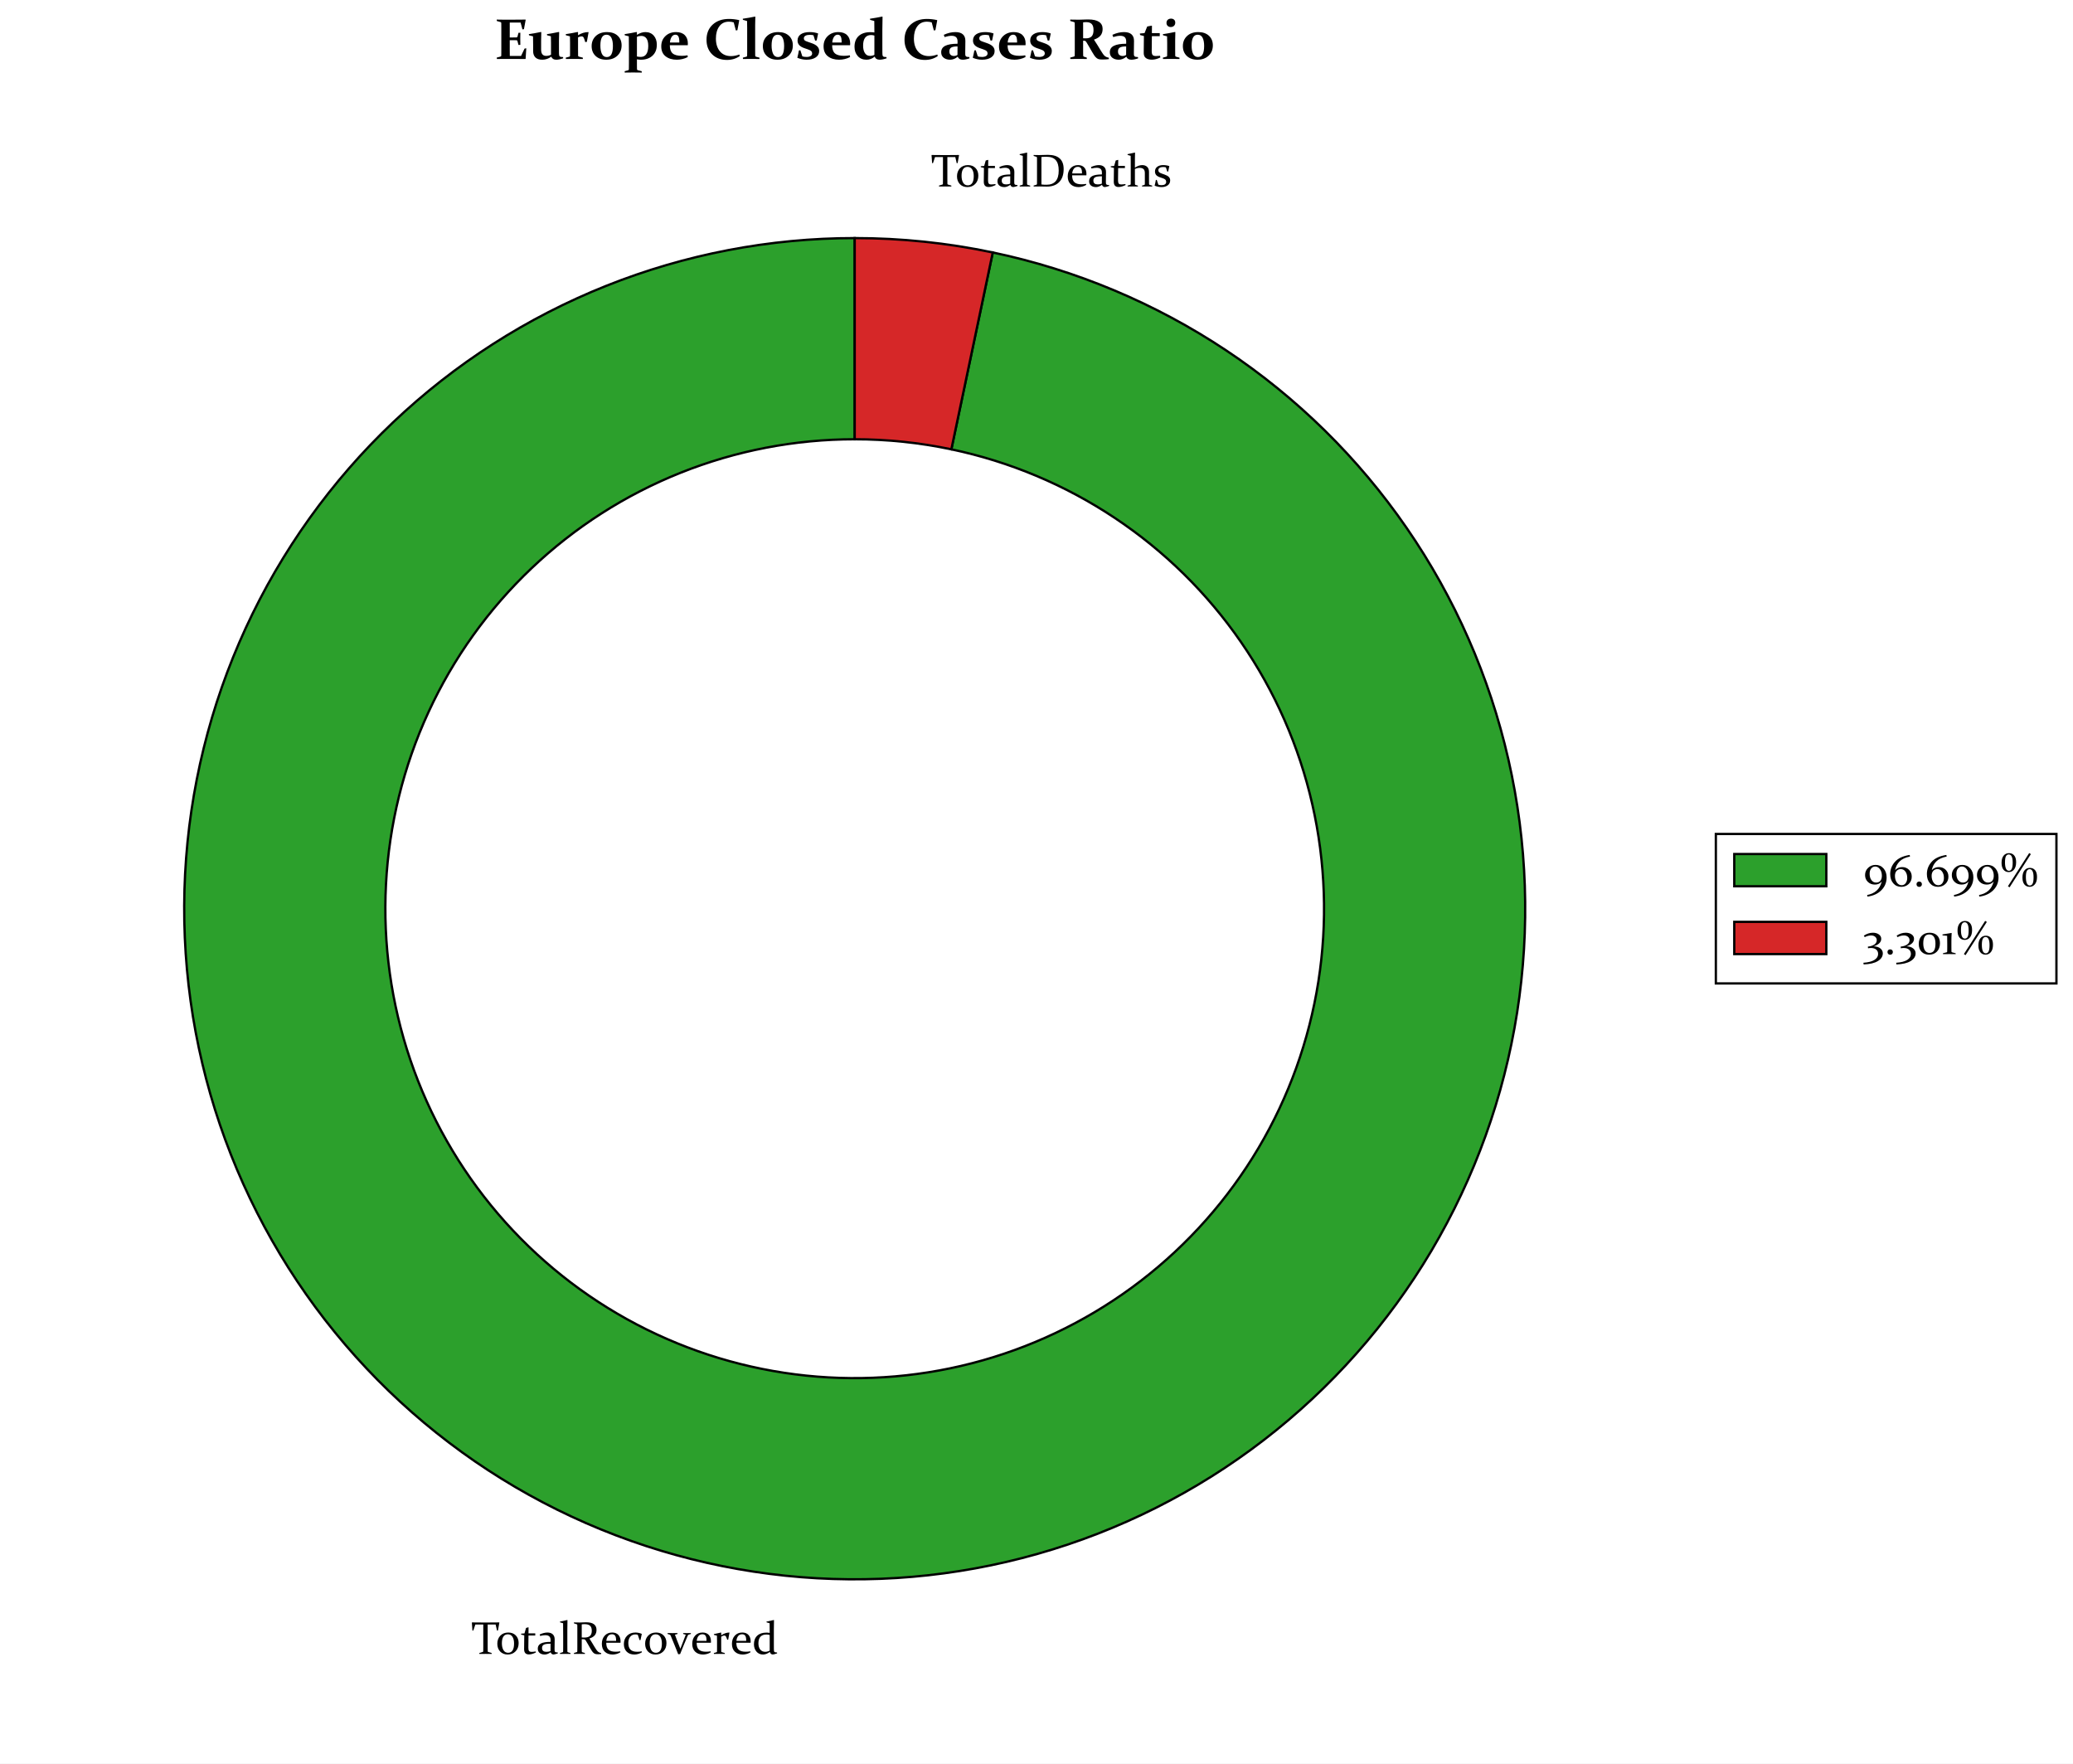
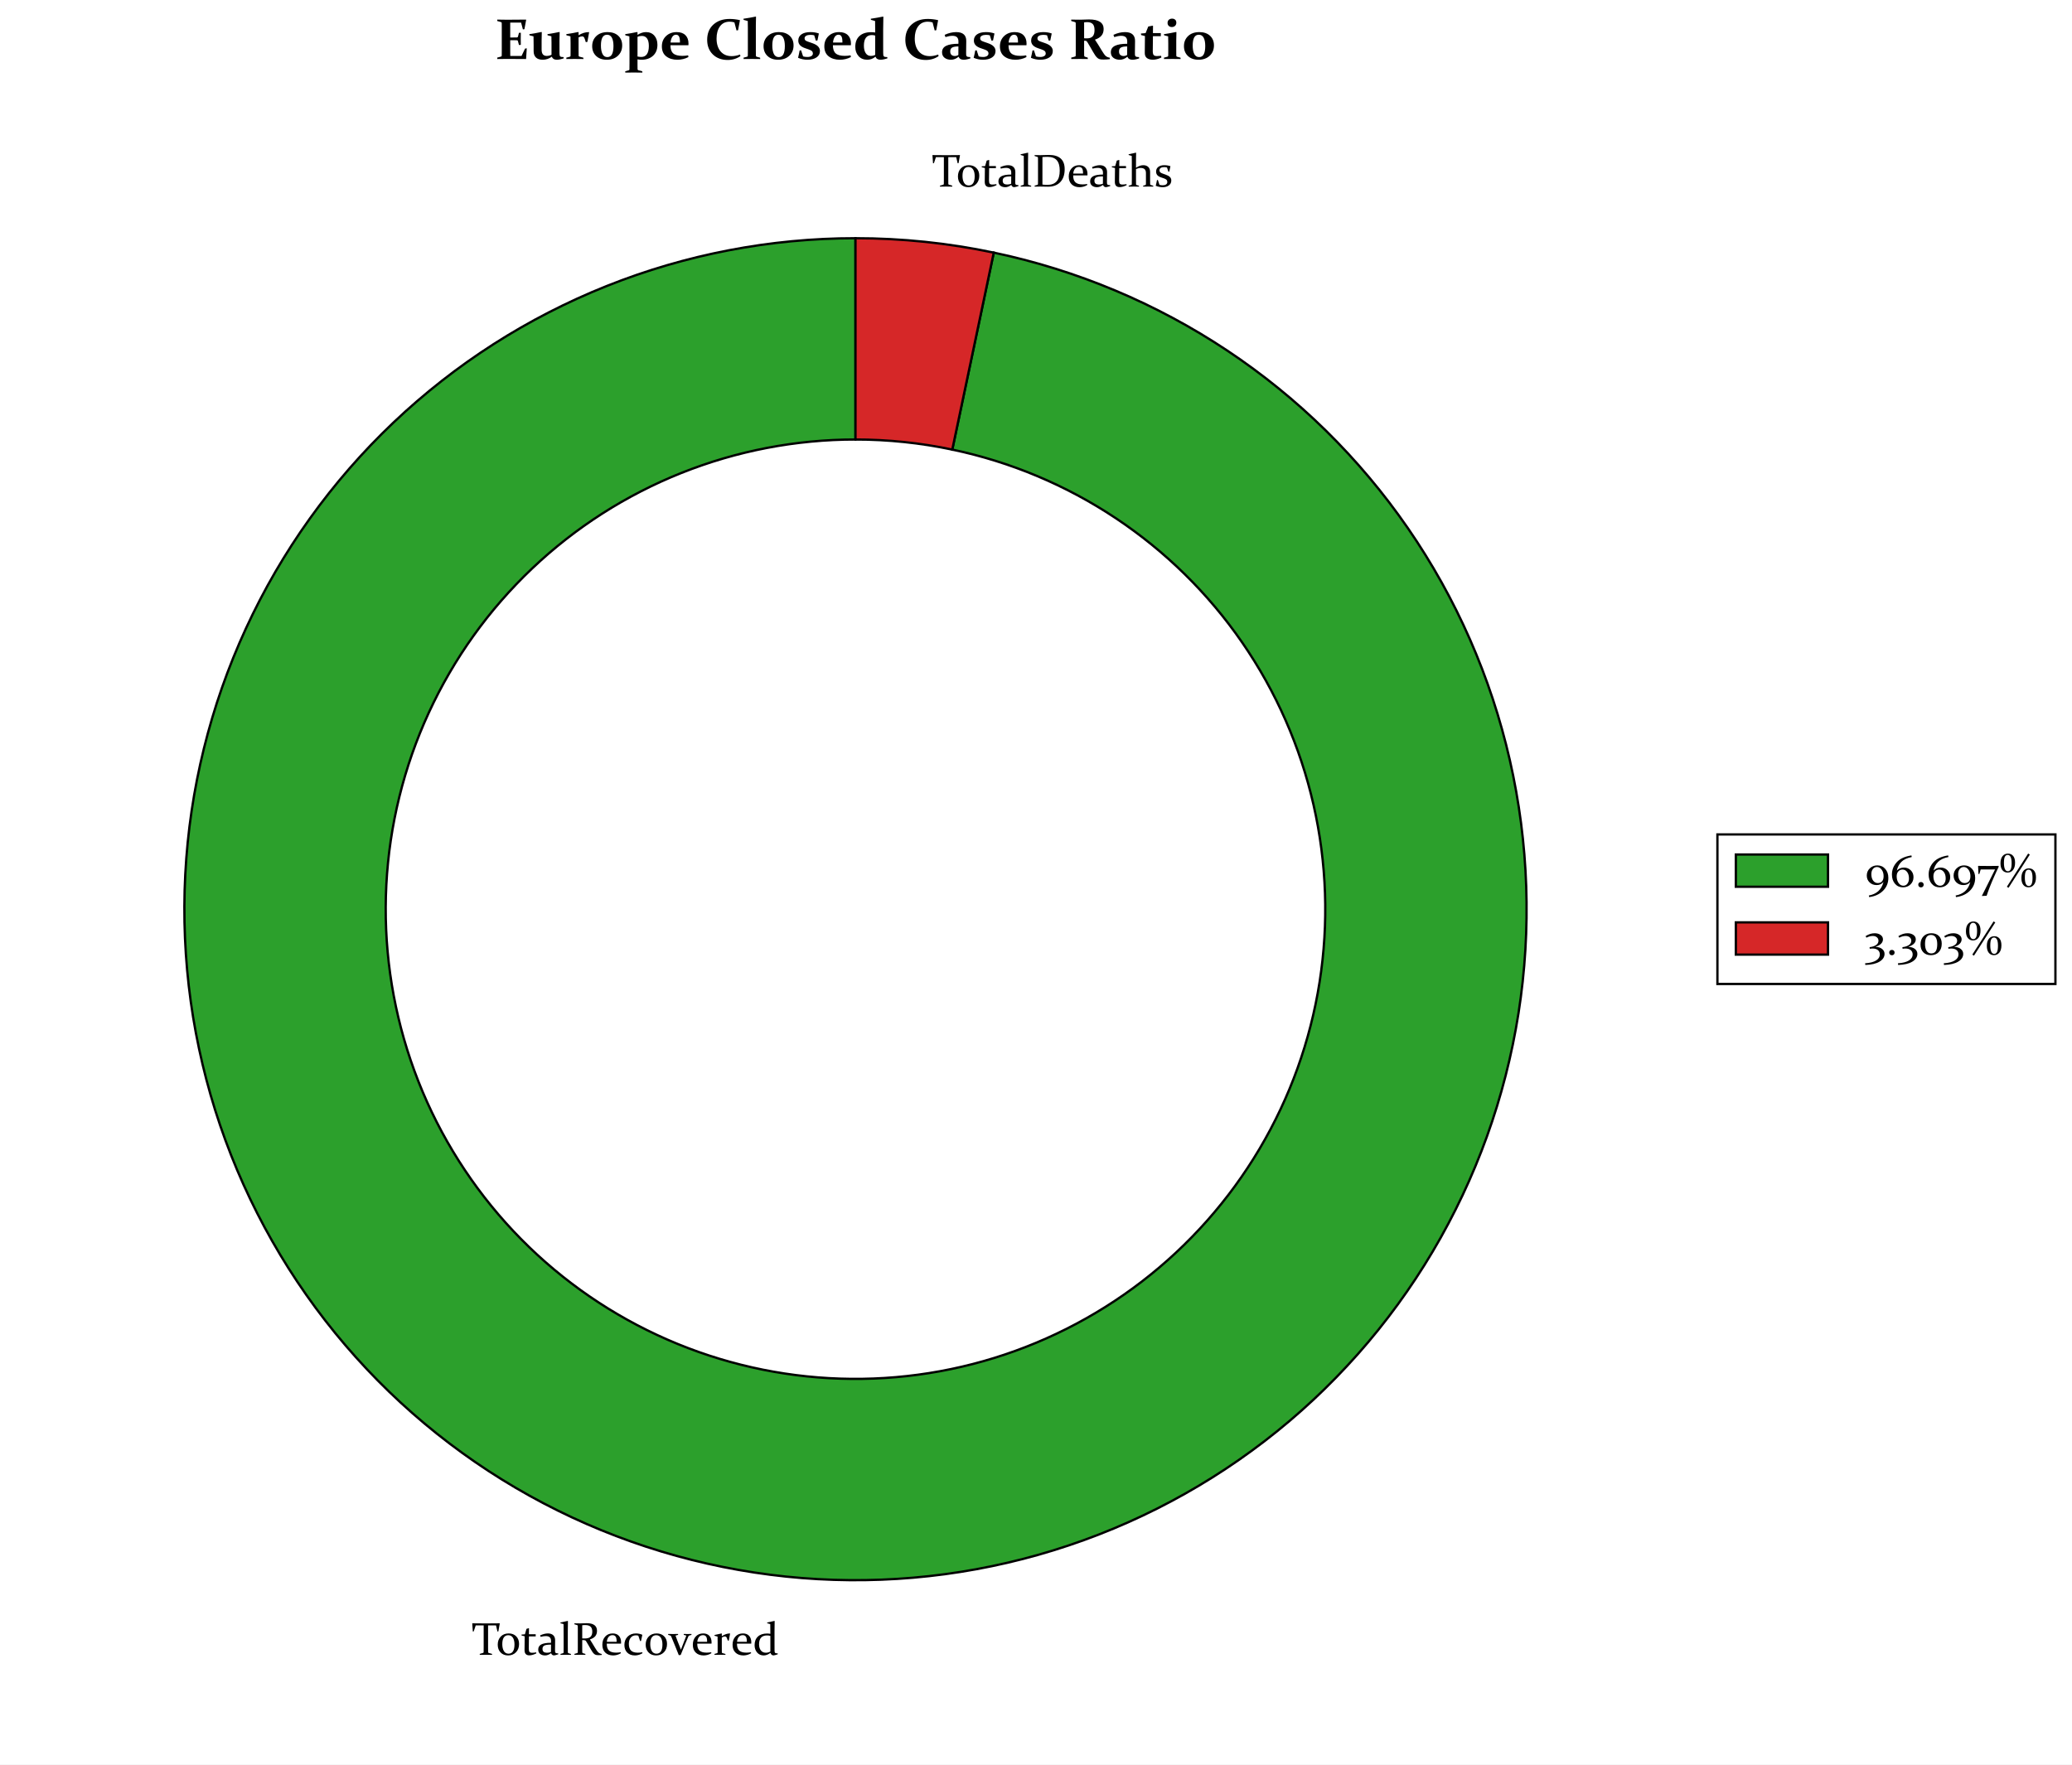
- <svg xmlns="http://www.w3.org/2000/svg" xmlns:xlink="http://www.w3.org/1999/xlink" height="766.08pt" version="1.1" viewBox="0 0 900.657 766.08" width="900.657pt">
+ <svg xmlns="http://www.w3.org/2000/svg" xmlns:xlink="http://www.w3.org/1999/xlink" height="766.08pt" version="1.1" viewBox="0 0 899.398 766.08" width="899.398pt">
  <defs>
    <style type="text/css">*{stroke-linecap:butt;stroke-linejoin:round;}</style>
  </defs>
  <g id="figure_1">
    <g id="patch_1">
-       <path d="M 0 766.08  L 900.657 766.08  L 900.657 0  L 0 0  z " style="fill:#ffffff;" />
+       <path d="M 0 766.08  L 899.398 766.08  L 899.398 0  L 0 0  z " style="fill:#ffffff;" />
    </g>
    <g id="axes_1">
      <g id="patch_2">
-         <path d="M 371.343 103.423  C 334.358 103.423 297.709 110.466 263.359 124.176  C 229.009 137.885 197.582 158.011 170.761 183.477  C 143.94 208.942 122.212 239.284 106.741 272.877  C 91.27 306.471 82.337 342.705 80.42 379.64  C 78.503 416.575 83.638 453.539 95.549 488.554  C 107.459 523.568 125.93 555.996 149.971 584.101  C 174.012 612.206 203.187 635.477 235.934 652.668  C 268.68 669.859 304.403 680.658 341.189 684.487  C 377.975 688.315 415.156 685.103 450.74 675.023  C 486.325 664.943 519.666 648.178 548.979 625.625  C 578.292 603.073 603.044 575.143 621.909 543.332  C 640.775 511.52 653.41 476.405 659.14 439.867  C 664.87 403.329 663.589 366.031 655.366 329.972  C 647.144 293.913 632.129 259.748 611.126 229.305  C 590.123 198.863 563.514 172.697 532.723 152.208  C 501.932 131.72 467.519 117.281 431.327 109.666  L 413.332 195.187  C 438.666 200.518 462.755 210.625 484.309 224.967  C 505.863 239.309 524.489 257.625 539.191 278.935  C 553.893 300.245 564.404 324.16 570.159 349.402  C 575.915 374.643 576.812 400.751 572.801 426.328  C 568.79 451.905 559.945 476.485 546.739 498.753  C 533.534 521.021 516.207 540.572 495.688 556.359  C 475.169 572.145 451.83 583.881 426.921 590.937  C 402.012 597.993 375.985 600.242 350.235 597.562  C 324.485 594.882 299.479 587.323 276.556 575.289  C 253.634 563.255 233.211 546.965 216.383 527.292  C 199.554 507.618 186.624 484.919 178.287 460.409  C 169.949 435.899 166.355 410.024 167.697 384.169  C 169.039 358.315 175.292 332.951 186.121 309.435  C 196.951 285.92 212.161 264.681 230.936 246.855  C 249.711 229.029 271.709 214.941 295.754 205.344  C 319.799 195.748 345.453 190.817 371.343 190.817  L 371.343 103.423  z " style="fill:#2ca02c;stroke:#000000;stroke-linejoin:miter;" />
+         <path d="M 371.343 103.423  C 334.359 103.423 297.711 110.466 263.362 124.175  C 229.012 137.884 197.586 158.009 170.765 183.473  C 143.944 208.938 122.216 239.279 106.744 272.871  C 91.272 306.463 82.338 342.696 80.421 379.631  C 78.503 416.565 83.636 453.528 95.545 488.542  C 107.454 523.556 125.922 555.984 149.962 584.09  C 174.001 612.195 203.174 635.468 235.919 652.66  C 268.664 669.853 304.385 680.654 341.17 684.485  C 377.955 688.315 415.135 685.106 450.72 675.029  C 486.304 664.951 519.646 648.189 548.96 625.64  C 578.275 603.09 603.028 575.163 621.896 543.354  C 640.764 511.545 653.403 476.432 659.136 439.895  C 664.869 403.358 663.592 366.062 655.373 330.002  C 647.155 293.943 632.144 259.777 611.145 229.333  C 590.146 198.888 563.54 172.72 532.753 152.228  C 501.965 131.736 467.554 117.293 431.364 109.673  L 413.358 195.193  C 438.691 200.527 462.778 210.636 484.33 224.981  C 505.881 239.325 524.505 257.643 539.204 278.954  C 553.904 300.265 564.411 324.181 570.164 349.423  C 575.917 374.664 576.811 400.772 572.798 426.348  C 568.785 451.924 559.937 476.503 546.73 498.769  C 533.523 521.035 516.195 540.584 495.675 556.369  C 475.155 572.154 451.816 583.887 426.906 590.941  C 401.997 597.995 375.971 600.242 350.222 597.56  C 324.472 594.879 299.467 587.318 276.546 575.283  C 253.625 563.249 233.204 546.958 216.376 527.284  C 199.549 507.61 186.62 484.911 178.284 460.401  C 169.948 435.891 166.355 410.016 167.697 384.163  C 169.04 358.309 175.293 332.945 186.124 309.431  C 196.954 285.916 212.163 264.678 230.938 246.853  C 249.713 229.027 271.711 214.94 295.756 205.344  C 319.801 195.747 345.454 190.817 371.343 190.817  L 371.343 103.423  z " style="fill:#2ca02c;stroke:#000000;stroke-linejoin:miter;" />
      </g>
      <g id="patch_3">
-         <path d="M 431.327 109.666  C 421.471 107.592 411.514 106.03 401.497 104.988  C 391.479 103.945 381.414 103.423 371.343 103.423  L 371.343 190.817  C 378.393 190.817 385.438 191.183 392.451 191.913  C 399.463 192.642 406.432 193.735 413.332 195.187  L 431.327 109.666  z " style="fill:#d62728;stroke:#000000;stroke-linejoin:miter;" />
+         <path d="M 431.364 109.673  C 421.502 107.597 411.539 106.034 401.516 104.99  C 391.492 103.946 381.421 103.423 371.343 103.423  L 371.343 190.817  C 378.397 190.817 385.447 191.183 392.464 191.914  C 399.48 192.645 406.454 193.739 413.358 195.193  L 431.364 109.673  z " style="fill:#d62728;stroke:#000000;stroke-linejoin:miter;" />
      </g>
      <g id="matplotlib.axis_1" />
      <g id="matplotlib.axis_2" />
      <g id="text_1">
-         <g transform="translate(204.7921 718.4459)scale(0.2 -0.2)">
+         <g transform="translate(204.7713 718.4438)scale(0.2 -0.2)">
          <defs>
            <path d="M 30.766 0  Q 24.75 0 17.484 -0.141  L 17.281 1.953  L 24.516 4.109  Q 25.734 4.438 25.781 5.609  Q 25.875 9.328 25.875 15.094  L 25.875 63.812  L 8.641 63.812  L 4.297 50.828  L 2.344 50.484  L 1.078 67.969  L 1.422 68.359  Q 13.422 68.172 24.422 68.172  L 37.453 68.172  Q 48.391 68.172 60.547 68.359  L 60.844 67.969  L 57.766 50.828  L 55.812 50.484  L 52.688 63.812  L 35.453 63.812  L 35.453 15.094  Q 35.453 9.328 35.547 5.609  Q 35.594 4.438 36.812 4.109  L 44.047 1.953  L 44.141 -0.141  Q 36.578 0 30.766 0  z " id="Constantia-84" />
            <path d="M 13.719 23.047  Q 13.719 13.922 17.141 8.172  Q 20.562 2.438 27.297 2.438  Q 33.594 2.438 36.891 7.484  Q 40.188 12.547 40.188 22.469  Q 40.188 31.781 36.719 37.156  Q 33.25 42.531 26.656 42.531  Q 20.406 42.531 17.062 37.688  Q 13.719 32.859 13.719 23.047  z M 50.141 23.484  Q 50.141 12.359 43.422 5.484  Q 36.719 -1.375 26.375 -1.375  Q 16.266 -1.375 10.031 5.094  Q 3.812 11.578 3.812 22.016  Q 3.812 32.766 10.328 39.578  Q 16.844 46.391 27.594 46.391  Q 37.75 46.391 43.938 40.109  Q 50.141 33.844 50.141 23.484  z " id="Constantia-111" />
            <path d="M 17.484 39.938  Q 17.188 23.438 17.188 13.328  Q 17.188 8.25 18.703 6.312  Q 20.219 4.391 24.469 4.391  Q 27.828 4.391 33.25 5.281  L 33.547 3.078  Q 25.094 -1.172 18.453 -1.172  Q 13.141 -1.172 10.547 1.688  Q 7.953 4.547 7.953 10.297  Q 7.953 19.781 8.297 40.234  L 1.562 41.891  L 1.266 43.891  L 8.797 44.531  L 12.156 56.344  Q 14.891 57.078 17.141 57.766  L 17.625 57.422  Q 17.484 51.516 17.484 46.391  L 17.484 44.578  L 32.172 44.578  L 32.172 39.938  z " id="Constantia-116" />
            <path d="M 30.125 22.125  Q 19.438 22.125 15.531 20.016  Q 11.625 17.922 11.625 12.938  Q 11.625 8.297 14.203 6.359  Q 16.797 4.438 21.234 4.438  Q 26.266 4.438 30.031 6.156  z M 6.453 42.234  Q 15.969 46.391 23.297 46.391  Q 30.766 46.391 34.938 42.484  Q 39.109 38.578 39.062 31.203  L 38.812 10.891  Q 38.766 8.406 38.938 6.891  Q 39.109 5.375 39.812 4.562  Q 40.531 3.766 41.938 3.438  Q 43.359 3.125 45.75 3.078  L 46 1.172  Q 43.891 0.344 40.859 -0.484  Q 37.844 -1.312 36.766 -1.312  Q 32.031 -1.312 30.281 3.562  Q 23.438 -1.375 17.391 -1.375  Q 10.594 -1.375 6.469 1.969  Q 2.344 5.328 2.344 11.422  Q 2.344 18.953 9.047 22.516  Q 15.766 26.078 30.125 26.078  L 30.172 29.891  Q 30.219 35.359 27.391 37.984  Q 24.562 40.625 18.703 40.625  Q 14.266 40.625 7.562 38.969  z " id="Constantia-97" />
            <path d="M 2.734 68.5  L 2.484 70.125  Q 11.141 71.781 18.406 73.578  L 18.844 73.188  Q 18.562 65.234 18.562 51.078  L 18.562 19.281  Q 18.562 10.547 18.656 5.219  Q 18.797 3.812 20.016 3.469  L 25.344 1.859  L 25.484 -0.141  Q 18.891 0 14.109 0  Q 9.328 0 2.781 -0.141  L 2.594 1.859  L 8.109 3.469  Q 9.328 3.859 9.422 5.031  Q 9.516 10.547 9.516 17.328  L 9.516 37.406  Q 9.516 55.562 9.328 66.547  z " id="Constantia-108" />
            <path d="M 21.781 14.984  Q 21.781 12.062 21.797 9.719  Q 21.828 7.375 21.875 5.469  Q 21.922 3.953 23.141 3.562  L 28.562 1.953  L 28.719 -0.141  Q 22.906 0 17.094 0  Q 11.188 0 4.984 -0.141  L 4.781 1.953  L 10.797 3.766  Q 12.016 4.109 12.109 5.281  Q 12.156 7.234 12.172 9.641  Q 12.203 12.062 12.203 14.984  L 12.203 54.594  Q 12.203 57.078 12.172 59.078  Q 12.156 61.078 12.109 62.703  Q 12.062 63.969 10.938 64.359  L 4.891 66.266  L 4.781 68.359  Q 11.078 68.172 17.047 68.172  Q 18.219 68.172 20.016 68.234  Q 21.828 68.312 24.422 68.406  Q 27.047 68.5 28.797 68.547  Q 30.562 68.609 31.594 68.609  Q 42.719 68.609 48.281 64.406  Q 53.859 60.203 53.859 52.156  Q 53.859 44.875 50.047 40.359  Q 46.234 35.844 38.422 33.406  Q 41.5 28.719 44.094 24.344  Q 46.688 19.969 48.906 16.328  Q 51.125 12.703 52.969 9.906  Q 54.828 7.125 56.453 5.516  Q 57.281 4.688 58.109 4.078  Q 58.938 3.469 59.844 3.078  Q 60.75 2.688 61.75 2.391  Q 62.75 2.094 63.969 1.812  L 64.109 -0.344  Q 60.594 -0.781 58.203 -0.781  Q 56.203 -0.781 54.688 -0.688  Q 53.172 -0.594 52 -0.297  Q 50.828 0 49.875 0.453  Q 48.922 0.922 48 1.656  Q 46 3.172 44.062 6.031  Q 42.141 8.891 40.062 12.5  Q 37.984 16.109 35.734 20.188  Q 33.5 24.266 31 28.172  Q 30.281 29.344 29.766 30.031  Q 29.25 30.719 28.641 31.109  Q 28.031 31.5 27.219 31.641  Q 26.422 31.781 25.141 31.844  L 21.781 31.938  z M 21.781 35.594  Q 24.75 35.453 27.297 35.453  Q 35.75 35.453 39.672 39.031  Q 43.609 42.625 43.609 50.297  Q 43.609 57.719 39.844 61.125  Q 36.078 64.547 28.078 64.547  Q 26.703 64.547 25.141 64.453  Q 23.578 64.359 21.781 64.156  z " id="Constantia-82" />
            <path d="M 44.047 3.469  Q 39.891 0.875 35.5 -0.25  Q 31.109 -1.375 27.344 -1.375  Q 16.609 -1.375 10.203 4.75  Q 3.812 10.891 3.812 21.781  Q 3.812 32.625 9.938 39.5  Q 16.062 46.391 26.312 46.391  Q 34.906 46.391 39.688 41.234  Q 44.484 36.078 44.484 27  Q 44.484 25.641 44.344 24.219  L 13.375 24.219  Q 13.375 13.719 18.312 9.203  Q 23.25 4.688 33.734 4.688  Q 38.422 4.688 43.75 5.562  z M 34.766 28.266  L 34.766 29.734  Q 34.766 36.672 32.547 39.641  Q 30.328 42.625 25.922 42.625  Q 20.125 42.625 17.047 38.422  Q 13.969 34.234 13.578 28.266  z " id="Constantia-101" />
            <path d="M 42.969 3.469  Q 39.938 1.422 35.469 0.016  Q 31 -1.375 26.609 -1.375  Q 16.062 -1.375 9.906 4.797  Q 3.766 10.984 3.766 21.297  Q 3.766 32.469 10.734 39.422  Q 17.719 46.391 28.812 46.391  Q 35.984 46.391 42.719 43.453  Q 41.109 36.922 39.844 30.078  L 37.938 29.781  L 33.984 41.5  Q 31.734 42.281 28.906 42.281  Q 21.625 42.281 17.516 37.203  Q 13.422 32.125 13.422 23.781  Q 13.422 13.969 18.062 9.281  Q 22.703 4.594 32.766 4.594  Q 37.406 4.594 42.672 5.516  z " id="Constantia-99" />
            <path d="M -1.516 45.266  Q 4.641 45.125 9.422 45.125  Q 13.812 45.125 19.969 45.266  L 20.172 43.266  L 14.5 41.703  Q 18.5 30.328 23.781 17.531  Q 25.141 14.156 26.219 11.078  Q 27.297 14.156 28.719 17.484  Q 33.156 28.422 38.031 41.703  L 32.469 43.266  L 32.281 45.266  Q 36.234 45.125 40.531 45.125  Q 44.922 45.125 49.031 45.266  L 49.219 43.266  L 44.344 41.844  Q 43.219 41.453 42.438 39.938  Q 38.578 31 33.469 18.672  Q 28.375 6.344 25.781 -0.344  L 21.625 -0.781  Q 18.953 6.297 13.891 18.594  Q 8.844 30.906 5.219 39.703  Q 4.438 41.406 3.078 41.891  L -1.422 43.266  z " id="Constantia-118" />
            <path d="M 2.828 42.969  Q 10.984 44.531 18.312 46.391  L 18.797 46.047  L 18.797 40.328  Q 27.828 46.391 36.531 46.391  L 36.766 46.094  Q 35.359 38.812 33.984 31  L 32.031 30.672  Q 30.672 34.812 29.391 37.328  Q 28.125 39.844 25.391 39.844  Q 22.75 39.844 18.797 37.406  L 18.797 16.266  Q 18.797 8.641 18.891 5.375  Q 18.953 4.047 20.125 3.719  L 26.609 1.859  L 26.766 -0.141  Q 19.141 0 14.359 0  Q 9.578 0 3.031 -0.141  L 2.828 1.859  L 8.5 3.516  Q 9.672 3.906 9.719 5.031  Q 9.766 7.125 9.766 11.031  L 9.766 27.688  Q 9.766 35.641 9.578 39.547  L 3.078 41.312  z " id="Constantia-114" />
            <path d="M 37.938 41.016  Q 34.672 42.047 30.609 42.047  Q 22.219 42.047 17.812 37.281  Q 13.422 32.516 13.422 22.859  Q 13.422 14.5 17.328 9.5  Q 21.234 4.5 28.375 4.5  Q 32.953 4.5 37.938 7.031  z M 30.906 70.125  Q 39.594 71.781 46.828 73.578  L 47.266 73.188  Q 46.969 62.75 46.969 50.734  L 46.969 24.172  Q 46.969 17.438 47.016 10.844  Q 47.016 8.344 47.188 6.828  Q 47.359 5.328 48.047 4.516  Q 48.734 3.719 50.078 3.422  Q 51.422 3.125 53.859 3.078  L 54.109 1.172  Q 51.953 0.344 48.953 -0.484  Q 45.953 -1.312 44.875 -1.312  Q 39.938 -1.312 38.234 4.25  Q 30.672 -1.375 23.531 -1.375  Q 14.5 -1.375 9.109 5.047  Q 3.719 11.469 3.719 20.844  Q 3.719 32.953 10.891 39.594  Q 18.062 46.234 30.953 46.234  Q 34.078 46.234 37.938 45.562  Q 37.938 56.344 37.75 66.547  L 31.156 68.5  z " id="Constantia-100" />
          </defs>
          <use xlink:href="#Constantia-84" />
          <use x="52.578" xlink:href="#Constantia-111" />
          <use x="106.631" xlink:href="#Constantia-116" />
          <use x="141.934" xlink:href="#Constantia-97" />
          <use x="189.932" xlink:href="#Constantia-108" />
          <use x="218.008" xlink:href="#Constantia-82" />
          <use x="279.643" xlink:href="#Constantia-101" />
          <use x="327.543" xlink:href="#Constantia-99" />
          <use x="373.686" xlink:href="#Constantia-111" />
          <use x="427.738" xlink:href="#Constantia-118" />
          <use x="476.029" xlink:href="#Constantia-101" />
          <use x="523.93" xlink:href="#Constantia-114" />
          <use x="562.26" xlink:href="#Constantia-101" />
          <use x="610.16" xlink:href="#Constantia-100" />
        </g>
      </g>
      <g id="text_2">
-         <g transform="translate(404.5121 80.99734)scale(0.2 -0.2)">
+         <g transform="translate(404.5329 80.99951)scale(0.2 -0.2)">
          <defs>
            <path d="M 17.094 0  Q 11.188 0 4.984 -0.141  L 4.781 1.953  L 10.797 3.766  Q 12.062 4.156 12.109 5.281  Q 12.156 7.234 12.172 9.641  Q 12.203 12.062 12.203 14.984  L 12.203 54.594  Q 12.203 57.078 12.172 59.078  Q 12.156 61.078 12.109 62.703  Q 12.062 63.969 10.938 64.359  L 4.891 66.266  L 4.781 68.359  Q 11.078 68.172 17.047 68.172  Q 21.922 68.172 26.453 68.406  Q 31 68.656 35.797 68.656  Q 52.875 68.656 61.469 60.859  Q 70.062 53.078 70.062 37.75  Q 70.062 19.672 60.516 9.688  Q 50.984 -0.297 33.734 -0.297  Q 29 -0.297 25.281 -0.141  Q 21.578 0 17.094 0  z M 21.781 4.344  Q 24.656 3.953 27.406 3.828  Q 30.172 3.719 32.953 3.719  Q 45.844 3.719 52.578 11.297  Q 59.328 18.891 59.328 34.578  Q 59.328 49.812 52.922 57.156  Q 46.531 64.5 32.672 64.5  Q 30.469 64.5 27.797 64.406  Q 25.141 64.312 21.781 64.062  z " id="Constantia-68" />
            <path d="M 2.484 70.125  Q 10.453 71.688 18.406 73.578  L 18.844 73.188  Q 18.609 68.609 18.578 60.109  Q 18.562 51.609 18.562 40.922  Q 27.047 46.391 34.375 46.391  Q 41.156 46.391 45.156 42.594  Q 49.172 38.812 49.172 31.5  L 49.172 14.266  Q 49.172 8.641 49.266 5.219  Q 49.312 3.953 50.484 3.516  L 55.953 1.859  L 56.062 -0.141  Q 49.609 0 44.828 0  Q 40.047 0 34.188 -0.141  L 33.984 1.859  L 38.812 3.266  Q 39.984 3.656 40.094 4.781  Q 40.141 5.469 40.141 7.859  L 40.141 29.156  Q 40.141 35.156 37.25 37.766  Q 34.375 40.375 28.766 40.375  Q 23.922 40.375 18.562 38.031  L 18.562 16.109  Q 18.562 10.062 18.656 5.031  Q 18.703 3.656 19.875 3.328  L 24.953 1.859  L 25.047 -0.141  Q 18.891 0 14.109 0  Q 9.328 0 2.781 -0.141  L 2.594 1.859  L 8.109 3.469  Q 9.375 3.859 9.422 5.031  Q 9.516 9.719 9.516 17  L 9.516 37.406  Q 9.516 47.359 9.484 55.031  Q 9.469 62.703 9.328 66.547  L 2.734 68.5  z " id="Constantia-104" />
            <path d="M 27.875 41.453  Q 25.047 42.234 21.734 42.234  Q 17.141 42.234 14.328 40.453  Q 11.531 38.672 11.531 35.594  Q 11.531 32.625 13.359 30.906  Q 15.188 29.203 20.172 27.547  L 24.172 26.172  Q 30.906 23.875 34.047 20.922  Q 37.203 17.969 37.203 13.188  Q 37.203 6.391 31.922 2.5  Q 26.656 -1.375 18.609 -1.375  Q 11.188 -1.375 3.422 1.656  Q 5.078 8.016 6.109 14.062  L 8.016 14.359  L 11.531 3.859  Q 14.312 2.781 18.609 2.781  Q 23.141 2.781 25.844 4.641  Q 28.562 6.5 28.562 9.859  Q 28.562 12.984 26.734 14.797  Q 24.906 16.609 20.906 17.922  L 15.828 19.625  Q 9.234 21.828 6.719 24.922  Q 4.203 28.031 4.203 32.625  Q 4.203 39.016 9.062 42.703  Q 13.922 46.391 21.875 46.391  Q 29.297 46.391 35.359 44.234  Q 33.984 38.672 32.859 32.469  L 31 32.125  z " id="Constantia-115" />
          </defs>
          <use xlink:href="#Constantia-84" />
          <use x="52.578" xlink:href="#Constantia-111" />
          <use x="106.631" xlink:href="#Constantia-116" />
          <use x="141.934" xlink:href="#Constantia-97" />
          <use x="189.932" xlink:href="#Constantia-108" />
          <use x="218.008" xlink:href="#Constantia-68" />
          <use x="293.105" xlink:href="#Constantia-101" />
          <use x="341.006" xlink:href="#Constantia-97" />
          <use x="389.004" xlink:href="#Constantia-116" />
          <use x="424.307" xlink:href="#Constantia-104" />
          <use x="482.266" xlink:href="#Constantia-115" />
        </g>
      </g>
      <g id="text_3">
        <g transform="translate(214.7568 25.59453)scale(0.25 -0.25)">
          <defs>
            <path d="M 17.234 68.172  L 29.594 68.172  Q 41.453 68.172 54.203 68.359  L 54.547 67.969  L 51.516 51.703  L 48.875 51.312  L 45.75 63.188  L 26.859 63.188  L 26.859 37.25  L 29.5 37.25  Q 33.734 37.25 38.625 37.359  Q 39.891 37.406 40.281 38.672  L 42.047 45.359  L 45.266 45.516  Q 45.125 38.422 45.125 34.906  Q 45.125 31.5 45.266 24.469  L 42.047 24.219  L 40.234 31.109  Q 39.844 32.422 38.719 32.469  Q 33.734 32.562 29.438 32.562  L 26.859 32.562  L 26.859 15.828  Q 26.859 10.453 26.953 5.172  L 46.484 5.172  L 52.641 18.016  L 55.609 18.453  L 54.438 0.203  L 54.109 -0.141  Q 41.938 0 30.422 0  L 17.484 0  Q 11.188 0 4.5 -0.141  L 4.25 2.297  L 10.797 4.109  Q 12.016 4.438 12.109 5.609  Q 12.156 7.562 12.172 9.984  Q 12.203 12.406 12.203 15.328  L 12.203 54.25  Q 12.203 56.688 12.172 58.688  Q 12.156 60.688 12.109 62.359  Q 12.062 63.625 10.938 63.969  L 4.391 65.875  L 4.25 68.359  Q 11.078 68.172 17.234 68.172  z " id="Constantia-Bold-69" />
            <path d="M 39.844 3.906  Q 32.672 -1.375 24.219 -1.375  Q 16.312 -1.375 12.297 2.531  Q 8.297 6.453 8.297 13.531  L 8.297 23.875  Q 8.297 34.328 8.109 39.266  L 1.125 41.062  L 0.828 43.062  Q 12.797 44.875 21.922 46.828  L 22.469 46.438  Q 22.172 40.328 22.172 31.344  L 22.172 16.312  Q 22.172 10.5 24.438 7.891  Q 26.703 5.281 30.859 5.281  Q 35.5 5.281 39.359 7.281  L 39.359 28.078  Q 39.359 34.906 39.156 39.359  L 32.562 41.062  L 32.281 43.062  Q 43.844 44.875 52.938 46.828  L 53.516 46.438  Q 53.172 40.188 53.172 31.062  Q 53.172 13.328 53.219 9.422  Q 53.266 7.469 53.516 6.266  Q 53.766 5.078 54.438 4.438  Q 55.125 3.812 56.469 3.531  Q 57.812 3.266 60.297 3.219  L 60.547 1.078  Q 53.516 -1.375 48.438 -1.375  Q 41.891 -1.375 39.844 3.906  z " id="Constantia-Bold-117" />
            <path d="M 2.297 43.062  Q 13.578 44.734 22.906 46.781  L 23.641 46.391  L 23.641 41.109  Q 32.281 46.625 41.703 46.625  L 41.938 46.297  Q 40.375 38.531 38.969 29.688  L 36.141 29.203  Q 34.859 34.031 33.641 36.609  Q 32.422 39.203 29.828 39.203  Q 27.344 39.203 23.641 37.547  L 23.641 16.609  Q 23.641 9.031 23.734 5.766  Q 23.781 4.391 24.953 4.047  L 31.938 2.203  L 32.078 -0.141  Q 23.969 0 16.609 0  Q 9.578 0 2.547 -0.141  L 2.297 2.203  L 8.5 3.906  Q 9.672 4.25 9.719 5.375  Q 9.766 7.469 9.766 11.375  L 9.766 27.688  Q 9.766 35.641 9.578 39.266  L 2.594 41.062  z " id="Constantia-Bold-114" />
            <path d="M 19.047 23.188  Q 19.047 14.312 21.703 8.766  Q 24.359 3.219 30.219 3.219  Q 35.688 3.219 38.25 8.094  Q 40.828 12.984 40.828 22.609  Q 40.828 31.641 38.109 36.844  Q 35.406 42.047 29.641 42.047  Q 24.266 42.047 21.656 37.359  Q 19.047 32.672 19.047 23.188  z M 55.953 23.578  Q 55.953 12.453 48.531 5.531  Q 41.109 -1.375 29.203 -1.375  Q 17.625 -1.375 10.734 5.141  Q 3.859 11.672 3.859 22.219  Q 3.859 32.906 11.078 39.766  Q 18.312 46.625 30.609 46.625  Q 42.281 46.625 49.109 40.297  Q 55.953 33.984 55.953 23.578  z " id="Constantia-Bold-111" />
            <path d="M 1.609 41.062  L 1.312 43.062  Q 12.594 44.734 21.969 46.781  L 22.703 46.391  L 22.703 41.797  Q 30.281 46.625 37.312 46.625  Q 46.484 46.625 51.875 40.547  Q 57.281 34.469 57.281 24.656  Q 57.281 12.5 49.688 5.562  Q 42.094 -1.375 29.641 -1.375  Q 26.312 -1.375 22.703 -0.688  L 22.703 -10.984  Q 22.703 -15.828 22.797 -17.781  Q 22.906 -19.281 24.125 -19.578  L 31 -21.391  L 31.156 -23.734  Q 23.047 -23.578 15.922 -23.578  Q 8.594 -23.578 1.562 -23.734  L 1.312 -21.391  L 7.469 -19.672  Q 8.641 -19.391 8.688 -18.219  Q 8.797 -14.594 8.797 -7.375  L 8.797 12.109  Q 8.797 33.406 8.594 39.266  z M 22.703 4.203  Q 26.125 3.469 29.297 3.469  Q 35.75 3.469 39.062 8.391  Q 42.391 13.328 42.391 22.516  Q 42.391 31.156 39.266 35.562  Q 36.141 39.984 30.219 39.984  Q 25.984 39.984 22.703 38.375  z " id="Constantia-Bold-112" />
            <path d="M 49.906 3.219  Q 40.875 -1.375 30.859 -1.375  Q 18.953 -1.375 11.406 4.516  Q 3.859 10.406 3.859 21.875  Q 3.859 32.812 11.109 39.719  Q 18.359 46.625 29.594 46.625  Q 39.406 46.625 44.75 41.328  Q 50.094 36.031 50.094 26.703  Q 50.094 25.297 49.953 23.781  L 18.75 23.781  Q 18.75 13.969 23.562 9.672  Q 28.375 5.375 39.359 5.375  Q 44.672 5.375 49.516 6.297  z M 35.25 28.516  L 35.25 29.688  Q 35.25 36.328 33.562 39.203  Q 31.891 42.094 28.422 42.094  Q 24.266 42.094 21.797 38.109  Q 19.344 34.125 18.953 28.516  z " id="Constantia-Bold-101" />
            <path id="Constantia-Bold-32" />
            <path d="M 58.5 49.906  L 55.812 49.469  L 52.094 63.484  Q 48.25 64.703 43.75 64.703  Q 32.953 64.703 27.047 56.609  Q 21.141 48.531 21.141 35.453  Q 21.141 21.484 28.094 13.188  Q 35.062 4.891 47.406 4.891  Q 54.297 4.891 61.922 7.672  L 62.547 4.891  Q 52.781 -1.766 40.484 -1.766  Q 24.516 -1.766 14.672 7.859  Q 4.828 17.484 4.828 33.203  Q 4.828 49.953 15.625 59.719  Q 26.422 69.484 43.797 69.484  Q 52.391 69.484 61.375 67.484  L 61.672 67  z " id="Constantia-Bold-67" />
            <path d="M 1.859 69.828  Q 14.062 71.625 23.141 73.578  L 23.688 73.188  Q 23.391 66.453 23.391 58.844  L 23.391 13.672  Q 23.391 7.859 23.484 5.562  Q 23.578 4.25 24.703 3.906  L 30.812 2.203  L 30.953 -0.141  Q 23.734 0 16.609 0  Q 9.328 0 2.25 -0.141  L 2 2.203  L 8.203 3.906  Q 9.328 4.203 9.422 5.375  Q 9.516 7.281 9.516 11.766  L 9.516 54.109  Q 9.516 60.5 9.328 65.875  L 2.156 67.828  z " id="Constantia-Bold-108" />
            <path d="M 31.938 41.109  Q 28.859 41.844 25.297 41.844  Q 20.844 41.844 18.031 40.281  Q 15.234 38.719 15.234 35.844  Q 15.234 33.641 16.453 32.438  Q 17.672 31.25 20.656 30.219  L 28.469 27.484  Q 35.453 25.094 38.672 21.703  Q 41.891 18.312 41.891 13.766  Q 41.891 6.594 35.859 2.609  Q 29.828 -1.375 20.016 -1.375  Q 11.812 -1.375 3.906 2  Q 5.562 8.547 6.641 14.703  L 9.125 15.094  L 12.641 4.438  Q 15.625 3.422 20.125 3.422  Q 24.359 3.422 27 5.031  Q 29.641 6.641 29.641 9.516  Q 29.641 11.922 28.047 13.547  Q 26.469 15.188 21.734 16.797  L 15.766 18.844  Q 10.062 20.844 7.172 24.047  Q 4.297 27.25 4.297 31.891  Q 4.297 39.016 9.906 42.812  Q 15.531 46.625 25.391 46.625  Q 33.5 46.625 40.047 44.234  Q 38.578 37.844 37.547 32.125  L 34.859 31.734  z " id="Constantia-Bold-115" />
            <path d="M 38.422 40.578  Q 35.797 41.5 32.516 41.5  Q 25.828 41.5 22.312 36.891  Q 18.797 32.281 18.797 23  Q 18.797 14.938 21.922 10.109  Q 25.047 5.281 30.719 5.281  Q 34.906 5.281 38.422 7.078  z M 30.719 69.828  Q 42.625 71.625 52 73.578  L 52.594 73.188  Q 52.25 62.75 52.25 50.734  L 52.25 24.172  Q 52.25 17.781 52.297 10.984  Q 52.297 8.5 52.484 6.984  Q 52.688 5.469 53.344 4.656  Q 54 3.859 55.359 3.562  Q 56.734 3.266 59.375 3.219  L 59.672 1.078  Q 52.547 -1.375 47.516 -1.375  Q 40.969 -1.375 38.922 3.953  Q 32.516 -1.375 24.75 -1.375  Q 15.094 -1.375 9.469 5  Q 3.859 11.375 3.859 20.953  Q 3.859 33.156 11.109 39.812  Q 18.359 46.484 31.391 46.484  Q 34.625 46.484 38.422 45.953  Q 38.422 56.25 38.234 65.875  L 31.062 67.828  z " id="Constantia-Bold-100" />
            <path d="M 31 21.734  Q 23.344 21.734 20.062 19.781  Q 16.797 17.828 16.797 13.094  Q 16.797 8.797 19.109 6.953  Q 21.438 5.125 24.609 5.125  Q 28.219 5.125 30.906 6.984  z M 7.125 41.891  Q 17.531 46.625 27.156 46.625  Q 35.938 46.625 40.297 42.688  Q 44.672 38.766 44.625 31.391  L 44.391 11.078  Q 44.281 8.594 44.469 7.078  Q 44.672 5.562 45.375 4.75  Q 46.094 3.953 47.484 3.609  Q 48.875 3.266 51.516 3.219  L 51.812 0.984  Q 44.969 -1.375 40.047 -1.375  Q 33.406 -1.375 31.297 3.859  Q 25.094 -1.375 18.172 -1.375  Q 11.375 -1.375 6.984 2.016  Q 2.594 5.422 2.594 11.578  Q 2.594 19.234 9.688 22.797  Q 16.797 26.375 31 26.375  L 31.062 30.031  Q 31.109 35.25 28.547 37.719  Q 25.984 40.188 20.562 40.188  Q 15.531 40.188 8.5 37.984  z " id="Constantia-Bold-97" />
            <path d="M 26.703 15.328  Q 26.703 12.406 26.734 10.078  Q 26.766 7.766 26.812 5.859  Q 26.859 4.297 27.938 3.953  L 33.016 2.297  L 33.156 -0.141  Q 27.734 0 19.734 0  Q 11.188 0 4.5 -0.141  L 4.25 2.297  L 10.797 4.109  Q 12.016 4.438 12.109 5.609  Q 12.156 7.562 12.172 9.984  Q 12.203 12.406 12.203 15.328  L 12.203 54.25  Q 12.203 56.688 12.172 58.688  Q 12.156 60.688 12.109 62.359  Q 12.062 63.625 10.938 63.969  L 4.391 65.875  L 4.25 68.359  Q 11.078 68.172 18.266 68.172  Q 19.781 68.172 22.016 68.234  Q 24.266 68.312 27.484 68.406  Q 30.422 68.5 32.391 68.547  Q 34.375 68.609 35.5 68.609  Q 48.047 68.609 54.312 64.406  Q 60.594 60.203 60.594 52.156  Q 60.594 44.875 56.766 40.406  Q 52.938 35.938 45.516 33.547  Q 49.609 27.484 51.828 23.719  Q 54.047 19.969 56.297 16.328  Q 58.547 12.703 60.375 9.906  Q 62.203 7.125 63.812 5.516  Q 64.703 4.781 65.5 4.25  Q 66.312 3.719 67.188 3.328  Q 68.062 2.938 69.062 2.656  Q 70.062 2.391 71.297 2.156  L 71.484 -0.344  Q 66.703 -1.031 60.547 -1.031  Q 55.672 -1.031 53.719 -0.391  Q 51.766 0.25 50.25 1.422  Q 48 3.172 46.109 6  Q 44.234 8.844 42.141 12.406  Q 40.047 15.969 37.812 19.969  Q 35.594 23.969 33.156 27.875  Q 32.422 29 31.953 29.734  Q 31.5 30.469 31.031 30.828  Q 30.562 31.203 30.047 31.375  Q 29.547 31.547 28.766 31.594  L 26.703 31.641  z M 26.703 35.891  Q 29.297 35.75 31.391 35.75  Q 38.328 35.75 41.547 39.234  Q 44.781 42.719 44.781 50.141  Q 44.781 57.328 41.672 60.625  Q 38.578 63.922 32.031 63.922  Q 30.906 63.922 29.609 63.812  Q 28.328 63.719 26.703 63.531  z " id="Constantia-Bold-82" />
            <path d="M 22.125 39.547  Q 21.828 24.312 21.828 13.719  Q 21.828 8.797 23.344 6.906  Q 24.859 5.031 29.156 5.031  Q 32.469 5.031 36.375 5.422  L 36.766 2.484  Q 29 -1.312 22.266 -1.312  Q 15.438 -1.312 11.688 1.531  Q 7.953 4.391 7.953 10.156  Q 7.953 20.312 8.25 39.797  L 1.656 41.5  L 1.219 44.141  L 9.375 44.875  L 14.016 56.344  Q 18.172 57.078 21.578 57.766  L 22.266 57.422  Q 22.125 51.516 22.125 44.875  L 35.797 44.875  L 35.797 39.547  z " id="Constantia-Bold-116" />
            <path d="M 23.781 62.984  Q 23.781 59.625 21.609 57.516  Q 19.438 55.422 15.922 55.422  Q 12.703 55.422 10.625 57.391  Q 8.547 59.375 8.547 62.547  Q 8.547 66.016 10.734 68.016  Q 12.938 70.016 16.453 70.016  Q 19.672 70.016 21.719 68.188  Q 23.781 66.359 23.781 62.984  z M 2.297 43.062  Q 14.312 44.875 23.391 46.828  L 23.922 46.438  Q 23.641 39.703 23.641 32.078  L 23.641 13.672  Q 23.641 7.859 23.734 5.562  Q 23.828 4.25 24.953 3.906  L 31.062 2.203  L 31.203 -0.141  Q 23.969 0 16.844 0  Q 9.578 0 2.484 -0.141  L 2.25 2.203  L 8.453 3.906  Q 9.578 4.203 9.672 5.375  Q 9.766 7.281 9.766 11.766  L 9.766 27.484  Q 9.766 33.891 9.578 39.266  L 2.594 41.062  z " id="Constantia-Bold-105" />
          </defs>
          <use xlink:href="#Constantia-Bold-69" />
          <use x="59.205" xlink:href="#Constantia-Bold-117" />
          <use x="121.9" xlink:href="#Constantia-Bold-114" />
          <use x="165.309" xlink:href="#Constantia-Bold-111" />
          <use x="225.172" xlink:href="#Constantia-Bold-112" />
          <use x="286.305" xlink:href="#Constantia-Bold-101" />
          <use x="340.064" xlink:href="#Constantia-Bold-32" />
          <use x="363.99" xlink:href="#Constantia-Bold-67" />
          <use x="429.957" xlink:href="#Constantia-Bold-108" />
          <use x="462.867" xlink:href="#Constantia-Bold-111" />
          <use x="522.73" xlink:href="#Constantia-Bold-115" />
          <use x="568.385" xlink:href="#Constantia-Bold-101" />
          <use x="622.145" xlink:href="#Constantia-Bold-100" />
          <use x="684.156" xlink:href="#Constantia-Bold-32" />
          <use x="708.082" xlink:href="#Constantia-Bold-67" />
          <use x="774.049" xlink:href="#Constantia-Bold-97" />
          <use x="827.613" xlink:href="#Constantia-Bold-115" />
          <use x="873.268" xlink:href="#Constantia-Bold-101" />
          <use x="927.027" xlink:href="#Constantia-Bold-115" />
          <use x="972.682" xlink:href="#Constantia-Bold-32" />
          <use x="996.607" xlink:href="#Constantia-Bold-82" />
          <use x="1067.115" xlink:href="#Constantia-Bold-97" />
          <use x="1120.68" xlink:href="#Constantia-Bold-116" />
          <use x="1159.645" xlink:href="#Constantia-Bold-105" />
          <use x="1192.799" xlink:href="#Constantia-Bold-111" />
        </g>
      </g>
      <g id="legend_1">
        <g id="patch_4">
-           <path d="M 745.485 427.2  L 893.457 427.2  L 893.457 362.275  L 745.485 362.275  z " style="fill:#ffffff;stroke:#000000;stroke-linejoin:miter;" />
+           <path d="M 745.485 427.2  L 892.198 427.2  L 892.198 362.275  L 745.485 362.275  z " style="fill:#ffffff;stroke:#000000;stroke-linejoin:miter;" />
        </g>
        <g id="patch_5">
          <path d="M 753.485 384.99  L 793.485 384.99  L 793.485 370.99  L 753.485 370.99  z " style="fill:#2ca02c;stroke:#000000;stroke-linejoin:miter;" />
        </g>
        <g id="text_4">
          <g transform="translate(809.4855 384.9904)scale(0.2 -0.2)">
            <defs>
              <path d="M 8.641 -19  Q 20.906 -16.797 28.984 -9.672  Q 37.062 -2.547 40.375 10.109  L 40.281 10.156  Q 34.578 3.656 25.438 3.656  Q 16.312 3.656 10.234 9.484  Q 4.156 15.328 4.156 24.312  Q 4.156 33.688 10.797 40.031  Q 17.438 46.391 27.047 46.391  Q 37.547 46.391 44.266 38.75  Q 50.984 31.109 50.984 19.188  Q 50.984 2.828 39.578 -8.594  Q 28.172 -20.016 9.328 -22.469  z M 14.062 27.25  Q 14.062 18.562 18.016 13.281  Q 21.969 8.016 28.125 8.016  Q 34.234 8.016 37.453 11.938  Q 40.672 15.875 40.672 22.906  Q 40.672 31.453 36.422 37.156  Q 32.172 42.875 26.219 42.875  Q 20.953 42.875 17.5 38.641  Q 14.062 34.422 14.062 27.25  z " id="Constantia-57" />
              <path d="M 47.125 64.547  Q 32.031 61.531 24.516 53.938  Q 17 46.344 14.797 35.25  L 14.891 35.203  Q 20.797 41.656 30.219 41.656  Q 38.969 41.656 44.938 35.797  Q 50.922 29.938 50.922 20.906  Q 50.922 11.328 44.375 5.031  Q 37.844 -1.266 28.125 -1.266  Q 17.391 -1.266 10.75 6.5  Q 4.109 14.266 4.109 26.516  Q 4.109 41.547 14.453 53.125  Q 24.812 64.703 46.438 68.016  z M 41.109 18.062  Q 41.109 26.609 37.156 31.953  Q 33.203 37.312 27.047 37.312  Q 21.438 37.312 17.922 33.328  Q 14.406 29.344 14.406 22.516  Q 14.406 14.156 18.5 8.203  Q 22.609 2.25 28.953 2.25  Q 34.469 2.25 37.781 6.812  Q 41.109 11.375 41.109 18.062  z " id="Constantia-54" />
              <path d="M 13.094 10.25  Q 15.625 10.25 17.25 8.656  Q 18.891 7.078 18.891 4.5  Q 18.891 1.906 17.25 0.266  Q 15.625 -1.375 13.094 -1.375  Q 10.406 -1.375 8.781 0.266  Q 7.172 1.906 7.172 4.5  Q 7.172 7.078 8.781 8.656  Q 10.406 10.25 13.094 10.25  z " id="Constantia-46" />
+               <path d="M 10.938 -19.672  L 39.5 37.547  L 8.297 37.547  L 5.469 27.875  L 3.516 27.547  L 2.688 44.922  L 3.031 45.312  Q 8.797 45.219 14.266 45.172  Q 19.734 45.125 25 45.125  L 27.734 45.125  Q 33.016 45.125 37.844 45.172  Q 42.672 45.219 47.172 45.312  L 47.359 43.219  Q 44.828 37.984 42.266 32.469  Q 39.703 26.953 37.234 21.312  Q 34.766 15.672 32.422 10.125  Q 30.078 4.594 28.031 -0.656  Q 25.984 -5.906 24.25 -10.688  Q 22.516 -15.484 21.234 -19.531  L 11.188 -20.016  z " id="Constantia-55" />
              <path d="M 10.422 51.922  Q 10.422 43.031 12.562 38.312  Q 14.719 33.609 18.969 33.609  Q 22.922 33.609 25.016 37.656  Q 27.125 41.719 27.125 51.344  Q 27.125 60.422 24.922 64.766  Q 22.719 69.109 18.578 69.109  Q 14.625 69.109 12.516 65.266  Q 10.422 61.438 10.422 51.922  z M 34.594 52.266  Q 34.594 41.859 30.016 36.312  Q 25.453 30.781 18.375 30.781  Q 11.438 30.781 7.188 35.953  Q 2.953 41.125 2.953 50.891  Q 2.953 61 7.391 66.469  Q 11.828 71.938 19.156 71.938  Q 26.141 71.938 30.359 66.984  Q 34.594 62.031 34.594 52.266  z M 16.781 0  L 62.984 72.125  L 66.641 69.828  L 20.406 -2.297  z M 55.797 19.922  Q 55.797 11.031 57.938 6.312  Q 60.094 1.609 64.344 1.609  Q 68.297 1.609 70.391 5.656  Q 72.5 9.719 72.5 19.344  Q 72.5 28.422 70.297 32.766  Q 68.094 37.109 63.953 37.109  Q 60 37.109 57.891 33.266  Q 55.797 29.438 55.797 19.922  z M 79.969 20.266  Q 79.969 9.859 75.391 4.312  Q 70.828 -1.219 63.75 -1.219  Q 56.812 -1.219 52.562 3.953  Q 48.328 9.125 48.328 18.891  Q 48.328 29 52.766 34.469  Q 57.203 39.938 64.531 39.938  Q 71.516 39.938 75.734 34.984  Q 79.969 30.031 79.969 20.266  z " id="Constantia-37" />
            </defs>
            <use xlink:href="#Constantia-57" />
            <use x="54.639" xlink:href="#Constantia-54" />
            <use x="108.74" xlink:href="#Constantia-46" />
            <use x="134.326" xlink:href="#Constantia-54" />
            <use x="188.428" xlink:href="#Constantia-57" />
-             <use x="243.066" xlink:href="#Constantia-57" />
-             <use x="297.705" xlink:href="#Constantia-37" />
+             <use x="243.066" xlink:href="#Constantia-55" />
+             <use x="291.406" xlink:href="#Constantia-37" />
          </g>
        </g>
        <g id="patch_6">
          <path d="M 753.485 414.453  L 793.485 414.453  L 793.485 400.453  L 753.485 400.453  z " style="fill:#d62728;stroke:#000000;stroke-linejoin:miter;" />
        </g>
        <g id="text_5">
          <g transform="translate(809.4855 414.4529)scale(0.2 -0.2)">
            <defs>
              <path d="M 10.25 16.219  Q 19 17.141 24.266 20.75  Q 29.547 24.359 29.547 30.125  Q 29.547 34.719 26.094 37.594  Q 22.656 40.484 17.391 40.484  Q 10.5 40.484 3.469 36.812  L 1.469 40.047  Q 11.141 46.391 21.344 46.391  Q 28.906 46.391 34.078 42.75  Q 39.266 39.109 39.266 33.203  Q 39.266 22.359 23.25 17  L 23.25 16.797  Q 32.422 16.453 37.562 12.156  Q 42.719 7.859 42.719 1.609  Q 42.719 -8.5 31.969 -15.141  Q 21.234 -21.781 1.031 -22.469  L 0.484 -18.844  Q 16.547 -17.781 24.531 -12.625  Q 32.516 -7.469 32.516 0.25  Q 32.516 6.297 28.359 9.766  Q 24.219 13.234 16.844 13.234  Q 13.969 13.234 10.594 12.641  z " id="Constantia-51" />
              <path d="M 13.672 23.297  Q 13.672 13.625 17.156 8.109  Q 20.656 2.594 27.203 2.594  Q 33.844 2.594 37.016 7.516  Q 40.188 12.453 40.188 22.609  Q 40.188 32.562 36.719 37.609  Q 33.25 42.672 26.656 42.672  Q 19.922 42.672 16.797 37.844  Q 13.672 33.016 13.672 23.297  z M 49.953 23.688  Q 49.953 12.25 43.438 5.484  Q 36.922 -1.266 26.422 -1.266  Q 16.312 -1.266 10.109 4.938  Q 3.906 11.141 3.906 22.016  Q 3.906 33.203 10.391 39.797  Q 16.891 46.391 27.484 46.391  Q 37.797 46.391 43.875 40.375  Q 49.953 34.375 49.953 23.688  z " id="Constantia-48" />
-               <path d="M 1.703 40.625  L 1.469 42.672  Q 11.281 44.141 21.094 45.906  L 21.531 45.516  Q 20.953 36.969 20.953 27.875  L 20.953 15.969  Q 20.953 9.516 21.047 5.562  Q 21.094 4.156 22.406 3.812  L 30.172 1.812  L 30.328 -0.141  Q 21.297 0 16.5 0  Q 11.719 0 2.734 -0.141  L 2.547 1.812  L 10.5 3.812  Q 11.766 4.156 11.812 5.375  Q 11.922 9.328 11.922 14.156  L 11.922 22.266  Q 11.922 32.078 11.719 39.656  z " id="Constantia-49" />
            </defs>
            <use xlink:href="#Constantia-51" />
            <use x="45.654" xlink:href="#Constantia-46" />
            <use x="71.24" xlink:href="#Constantia-51" />
            <use x="116.895" xlink:href="#Constantia-48" />
-             <use x="170.752" xlink:href="#Constantia-49" />
-             <use x="202.051" xlink:href="#Constantia-37" />
+             <use x="170.752" xlink:href="#Constantia-51" />
+             <use x="216.406" xlink:href="#Constantia-37" />
          </g>
        </g>
      </g>
    </g>
  </g>
</svg>
